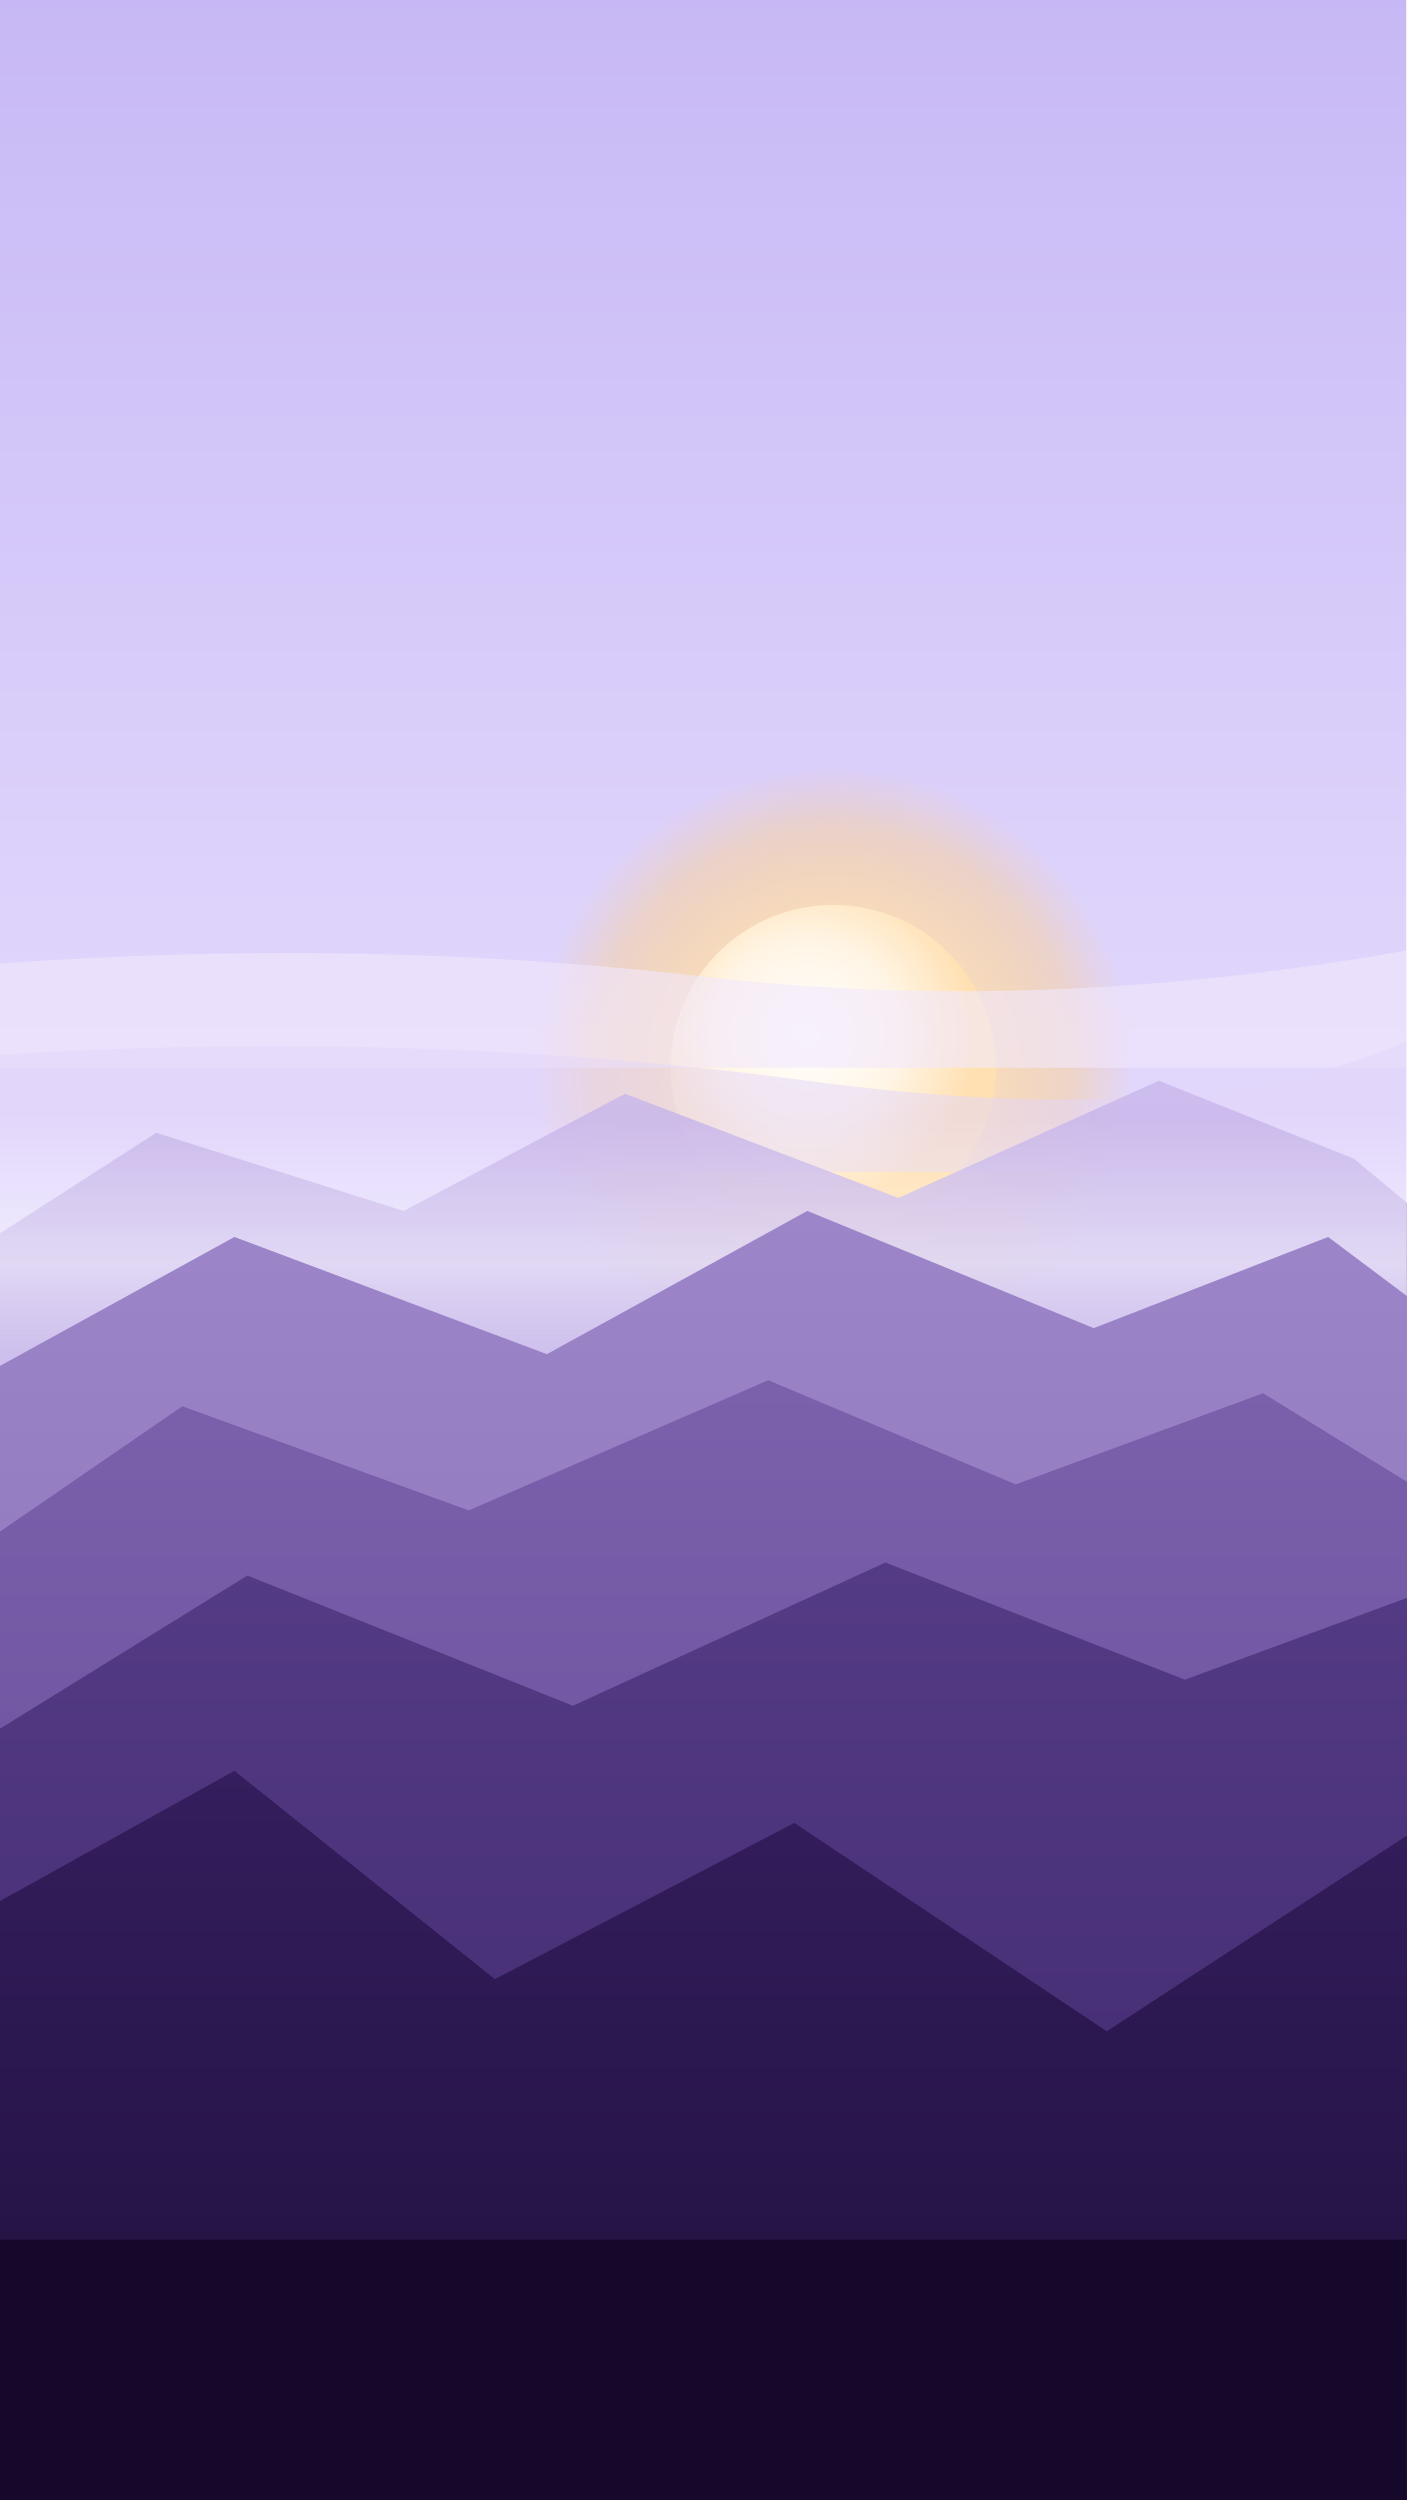
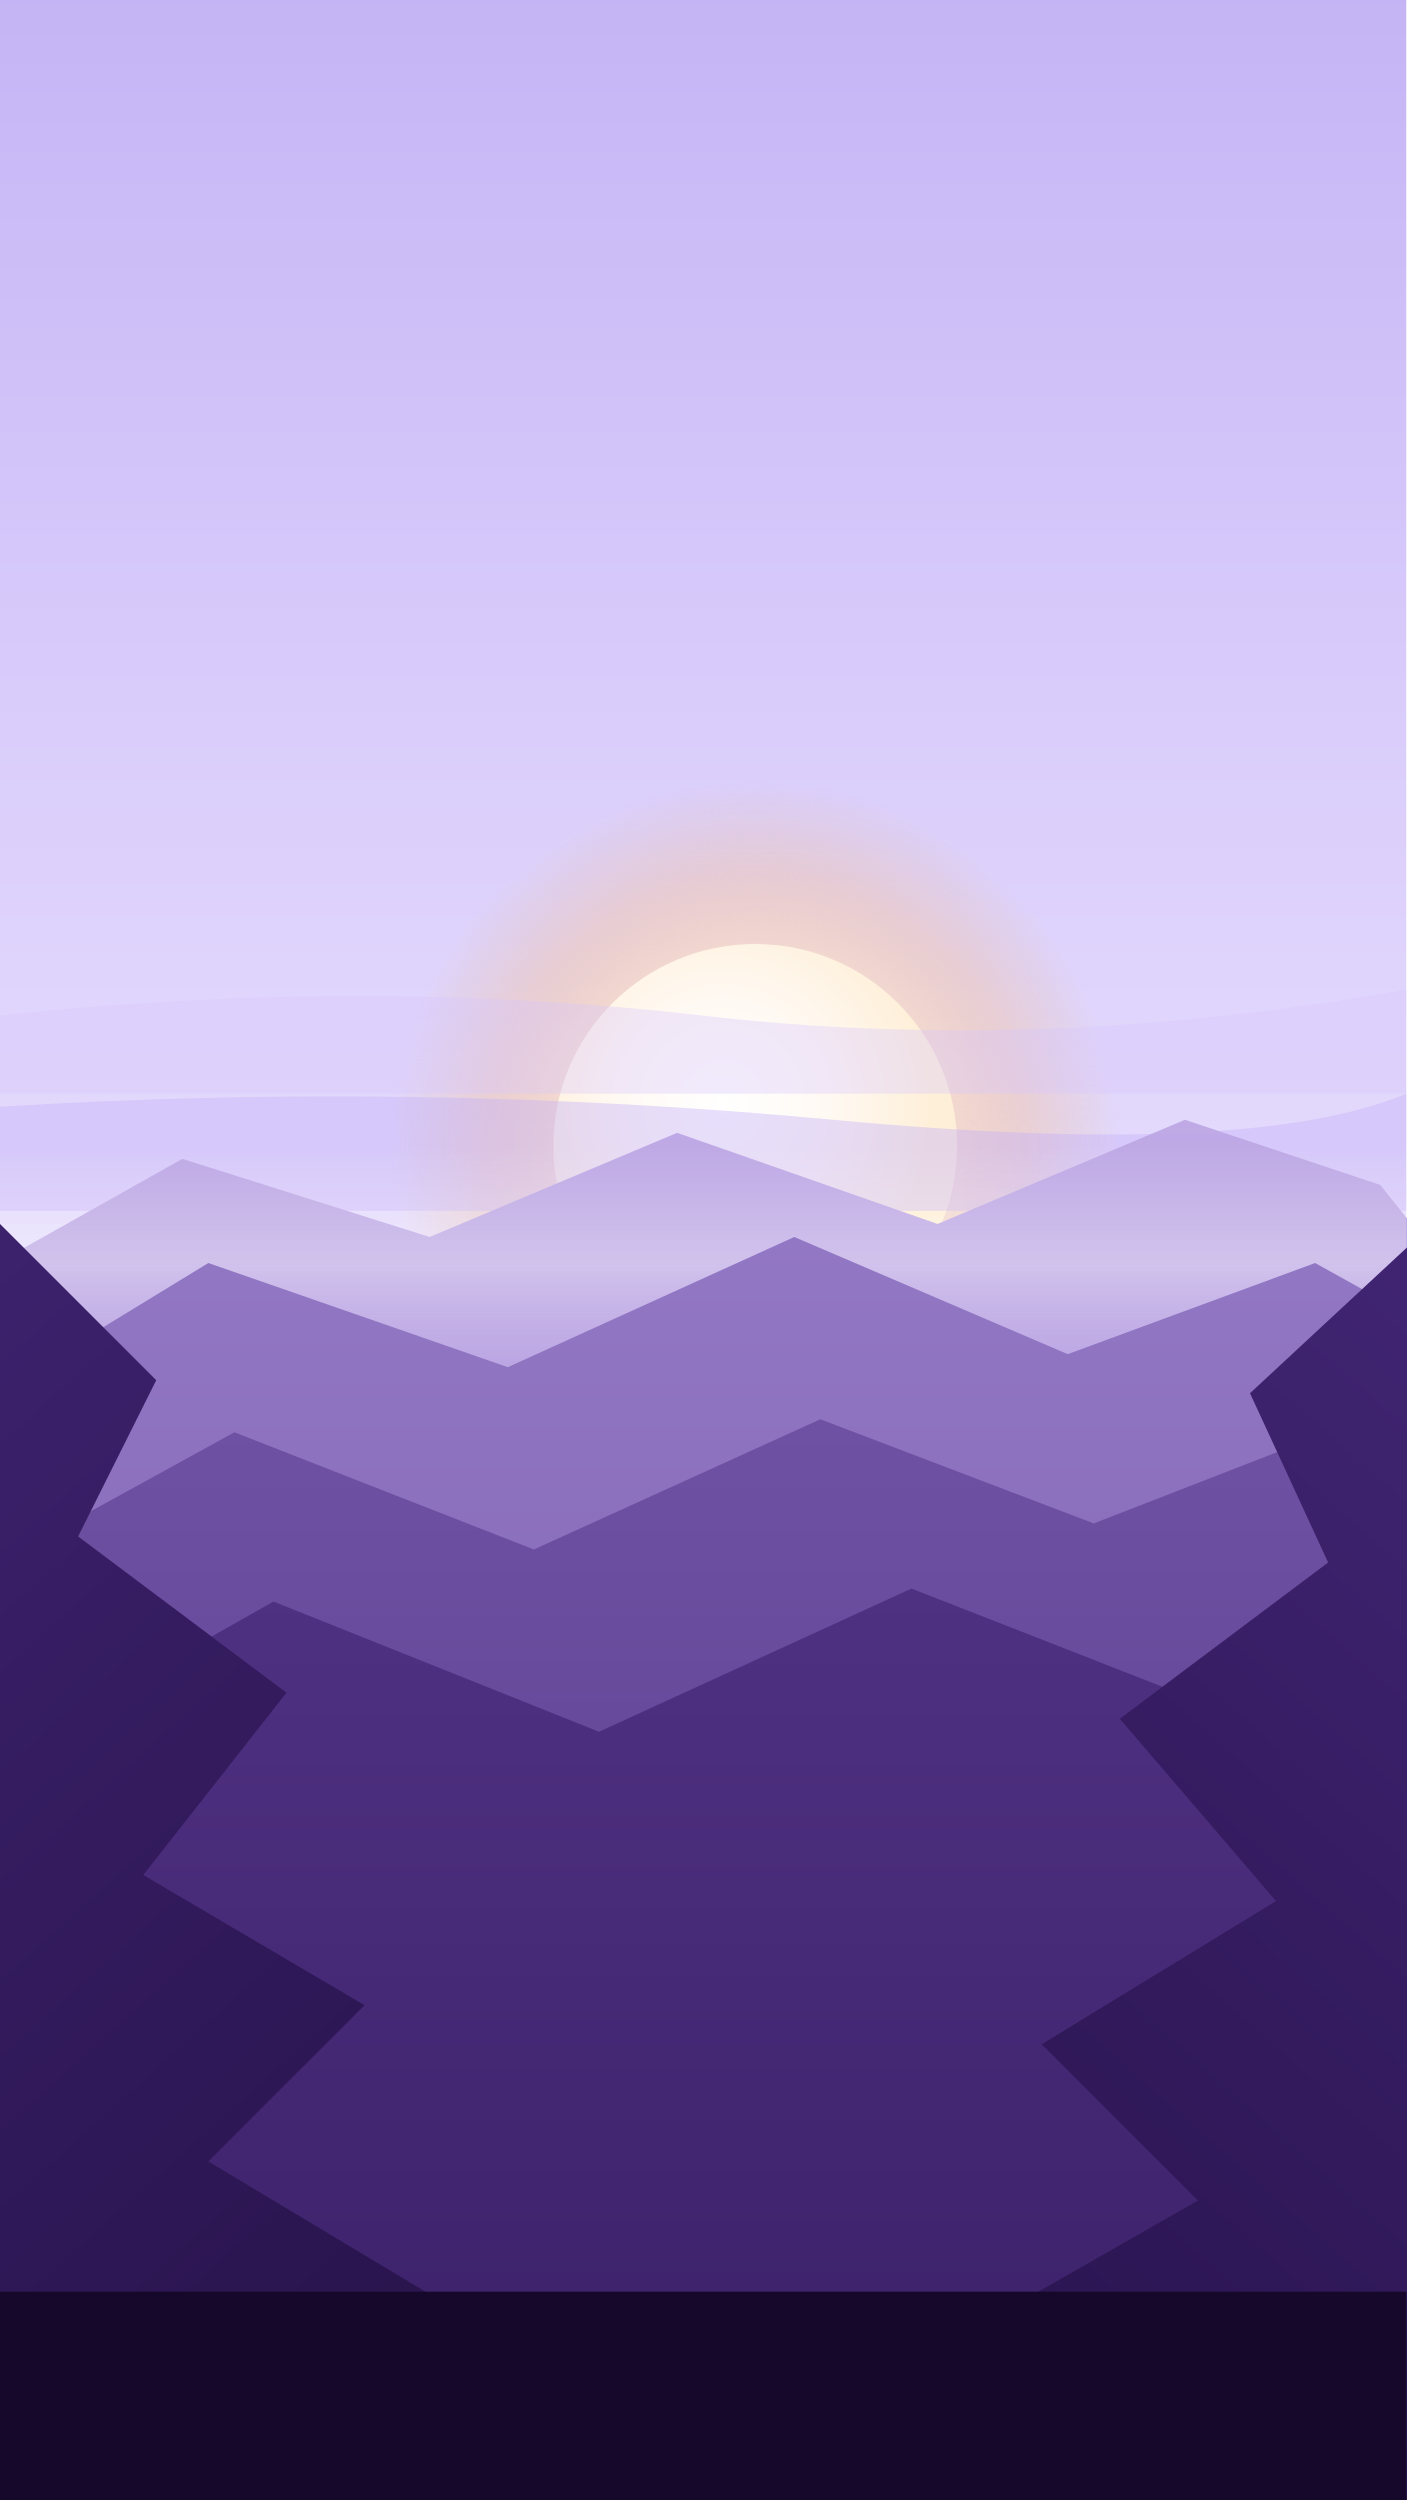
<svg xmlns="http://www.w3.org/2000/svg" viewBox="0 0 1080 1920" width="1080" height="1920">
  <defs>
    <linearGradient id="skyGradLight" x1="0%" y1="0%" x2="0%" y2="100%">
-       <stop offset="0%" stop-color="#C7B8F5" />
-       <stop offset="35%" stop-color="#DDD2FB" />
-       <stop offset="65%" stop-color="#EBE3FD" />
-       <stop offset="85%" stop-color="#F7EFFB" />
-       <stop offset="100%" stop-color="#FFF8F4" />
+       <stop offset="0%" stop-color="#C5B4F5" />
+       <stop offset="28%" stop-color="#D9CCFB" />
+       <stop offset="55%" stop-color="#E8E0FD" />
+       <stop offset="78%" stop-color="#F4EDFD" />
+       <stop offset="100%" stop-color="#FFF5EE" />
    </linearGradient>
-     <radialGradient id="sunGlow" cx="50%" cy="50%" r="50%">
-       <stop offset="0%" stop-color="#FFF3E0" stop-opacity="1" />
-       <stop offset="45%" stop-color="#FFE0B2" stop-opacity="0.85" />
-       <stop offset="80%" stop-color="#FFD180" stop-opacity="0.4" />
-       <stop offset="100%" stop-color="#FFCC80" stop-opacity="0" />
+     <radialGradient id="sunAura" cx="50%" cy="50%" r="50%">
+       <stop offset="0%" stop-color="#FFF7ED" stop-opacity="1" />
+       <stop offset="42%" stop-color="#FDE8D3" stop-opacity="0.88" />
+       <stop offset="75%" stop-color="#F5C296" stop-opacity="0.38" />
+       <stop offset="100%" stop-color="#E8B888" stop-opacity="0" />
    </radialGradient>
    <radialGradient id="sunCore" cx="42%" cy="40%" r="52%">
      <stop offset="0%" stop-color="#FFFFFF" />
-       <stop offset="55%" stop-color="#FFF5E5" />
-       <stop offset="100%" stop-color="#FFE0B2" />
+       <stop offset="50%" stop-color="#FFF9F3" />
+       <stop offset="100%" stop-color="#FEEFD8" />
    </radialGradient>
-     <linearGradient id="mtnGradLight1" x1="0%" y1="0%" x2="0%" y2="100%">
-       <stop offset="0%" stop-color="#C9B8EB" stop-opacity="0.85" />
-       <stop offset="100%" stop-color="#A894D4" />
+     <linearGradient id="mtnFarLight" x1="0%" y1="0%" x2="0%" y2="100%">
+       <stop offset="0%" stop-color="#BFAAE6" />
+       <stop offset="100%" stop-color="#9E85CD" />
    </linearGradient>
-     <linearGradient id="mtnGradLight2" x1="0%" y1="0%" x2="0%" y2="100%">
-       <stop offset="0%" stop-color="#9C85C8" />
-       <stop offset="100%" stop-color="#7F65B0" />
+     <linearGradient id="mtnMidFarLight" x1="0%" y1="0%" x2="0%" y2="100%">
+       <stop offset="0%" stop-color="#9277C4" />
+       <stop offset="100%" stop-color="#7659A8" />
    </linearGradient>
-     <linearGradient id="mtnGradLight3" x1="0%" y1="0%" x2="0%" y2="100%">
-       <stop offset="0%" stop-color="#7B61AC" />
-       <stop offset="100%" stop-color="#5E4491" />
+     <linearGradient id="mtnMidLight" x1="0%" y1="0%" x2="0%" y2="100%">
+       <stop offset="0%" stop-color="#6F51A3" />
+       <stop offset="100%" stop-color="#553888" />
    </linearGradient>
-     <linearGradient id="mtnGradLight4" x1="0%" y1="0%" x2="0%" y2="100%">
-       <stop offset="0%" stop-color="#543B85" />
-       <stop offset="100%" stop-color="#3C2569" />
+     <linearGradient id="mtnNearLight" x1="0%" y1="0%" x2="0%" y2="100%">
+       <stop offset="0%" stop-color="#4F3182" />
+       <stop offset="100%" stop-color="#3A1F67" />
    </linearGradient>
-     <linearGradient id="mtnGradLightFront" x1="0%" y1="0%" x2="0%" y2="100%">
-       <stop offset="0%" stop-color="#341E5D" />
-       <stop offset="100%" stop-color="#1E0E3B" />
+     <linearGradient id="canyonWallLeftLight" x1="0%" y1="0%" x2="100%" y2="100%">
+       <stop offset="0%" stop-color="#3D226E" />
+       <stop offset="50%" stop-color="#2C1652" />
+       <stop offset="100%" stop-color="#1E0D3B" />
    </linearGradient>
-     <linearGradient id="mistGradLight" x1="0%" y1="0%" x2="0%" y2="100%">
+     <linearGradient id="canyonWallRightLight" x1="100%" y1="0%" x2="0%" y2="100%">
+       <stop offset="0%" stop-color="#412574" />
+       <stop offset="50%" stop-color="#2E1756" />
+       <stop offset="100%" stop-color="#1E0D3B" />
+     </linearGradient>
+     <linearGradient id="hMistLight" x1="0%" y1="0%" x2="0%" y2="100%">
      <stop offset="0%" stop-color="#FFFFFF" stop-opacity="0" />
-       <stop offset="50%" stop-color="#FFFFFF" stop-opacity="0.45" />
-       <stop offset="100%" stop-color="#ECE3FC" stop-opacity="0" />
+       <stop offset="50%" stop-color="#FFFFFF" stop-opacity="0.32" />
+       <stop offset="100%" stop-color="#EAE1FB" stop-opacity="0" />
    </linearGradient>
  </defs>
  <rect width="1080" height="1920" fill="url(#skyGradLight)" />
-   <circle cx="640" cy="820" r="230" fill="url(#sunGlow)" />
-   <circle cx="640" cy="820" r="125" fill="url(#sunCore)" />
-   <path d="M0,740 Q280,720 540,750 T1080,730 L1080,820 L0,820 Z" fill="#F1E8FD" opacity="0.6" />
-   <path d="M0,810 Q320,790 620,830 T1080,800 L1080,900 L0,900 Z" fill="#E4D6FA" opacity="0.5" />
-   <path d="M-20,960 L120,870 L310,930 L480,840 L690,920 L890,830 L1040,890 L1100,940 L1100,1920 L-20,1920 Z" fill="url(#mtnGradLight1)" />
-   <rect y="860" width="1080" height="220" fill="url(#mistGradLight)" />
-   <path d="M-20,1060 L180,950 L420,1040 L620,930 L840,1020 L1020,950 L1100,1010 L1100,1920 L-20,1920 Z" fill="url(#mtnGradLight2)" />
-   <path d="M-20,1190 L140,1080 L360,1160 L590,1060 L780,1140 L970,1070 L1100,1150 L1100,1920 L-20,1920 Z" fill="url(#mtnGradLight3)" />
-   <path d="M-20,1340 L190,1210 L440,1310 L680,1200 L910,1290 L1100,1220 L1100,1920 L-20,1920 Z" fill="url(#mtnGradLight4)" />
-   <path d="M-20,1490 L0,1460 L180,1360 L380,1520 L610,1400 L850,1560 L1080,1410 L1100,1430 L1100,1920 L-20,1920 Z" fill="url(#mtnGradLightFront)" />
-   <rect y="1720" width="1080" height="200" fill="#15082B" />
+   <circle cx="580" cy="880" r="280" fill="url(#sunAura)" />
+   <circle cx="580" cy="880" r="155" fill="url(#sunCore)" />
+   <path d="M0,780 Q280,750 540,780 T1080,760 L1080,840 L0,840 Z" fill="#D6C6FB" opacity="0.35" />
+   <path d="M0,850 Q320,830 640,860 T1080,840 L1080,930 L0,930 Z" fill="#C4B0F7" opacity="0.4" />
+   <path d="M-20,980 L140,890 L330,950 L520,870 L720,940 L910,860 L1060,910 L1100,960 L1100,1920 L-20,1920 Z" fill="url(#mtnFarLight)" />
+   <rect y="880" width="1080" height="180" fill="url(#hMistLight)" />
+   <path d="M-20,1080 L160,970 L390,1050 L610,950 L820,1040 L1010,970 L1100,1020 L1100,1920 L-20,1920 Z" fill="url(#mtnMidFarLight)" />
+   <path d="M-20,1210 L180,1100 L410,1190 L630,1090 L840,1170 L1020,1100 L1100,1160 L1100,1920 L-20,1920 Z" fill="url(#mtnMidLight)" />
+   <path d="M-20,1360 L210,1230 L460,1330 L700,1220 L930,1310 L1100,1240 L1100,1920 L-20,1920 Z" fill="url(#mtnNearLight)" />
+   <path d="M-20,920 L120,1060 L60,1180 L220,1300 L110,1440 L280,1540 L160,1660 L360,1780 L1100,1920 L-20,1920 Z" fill="url(#canyonWallLeftLight)" />
+   <path d="M1100,940 L960,1070 L1020,1200 L860,1320 L980,1460 L800,1570 L920,1690 L710,1810 L-20,1920 L1100,1920 Z" fill="url(#canyonWallRightLight)" />
+   <rect y="1760" width="1080" height="160" fill="#15082A" />
</svg>
